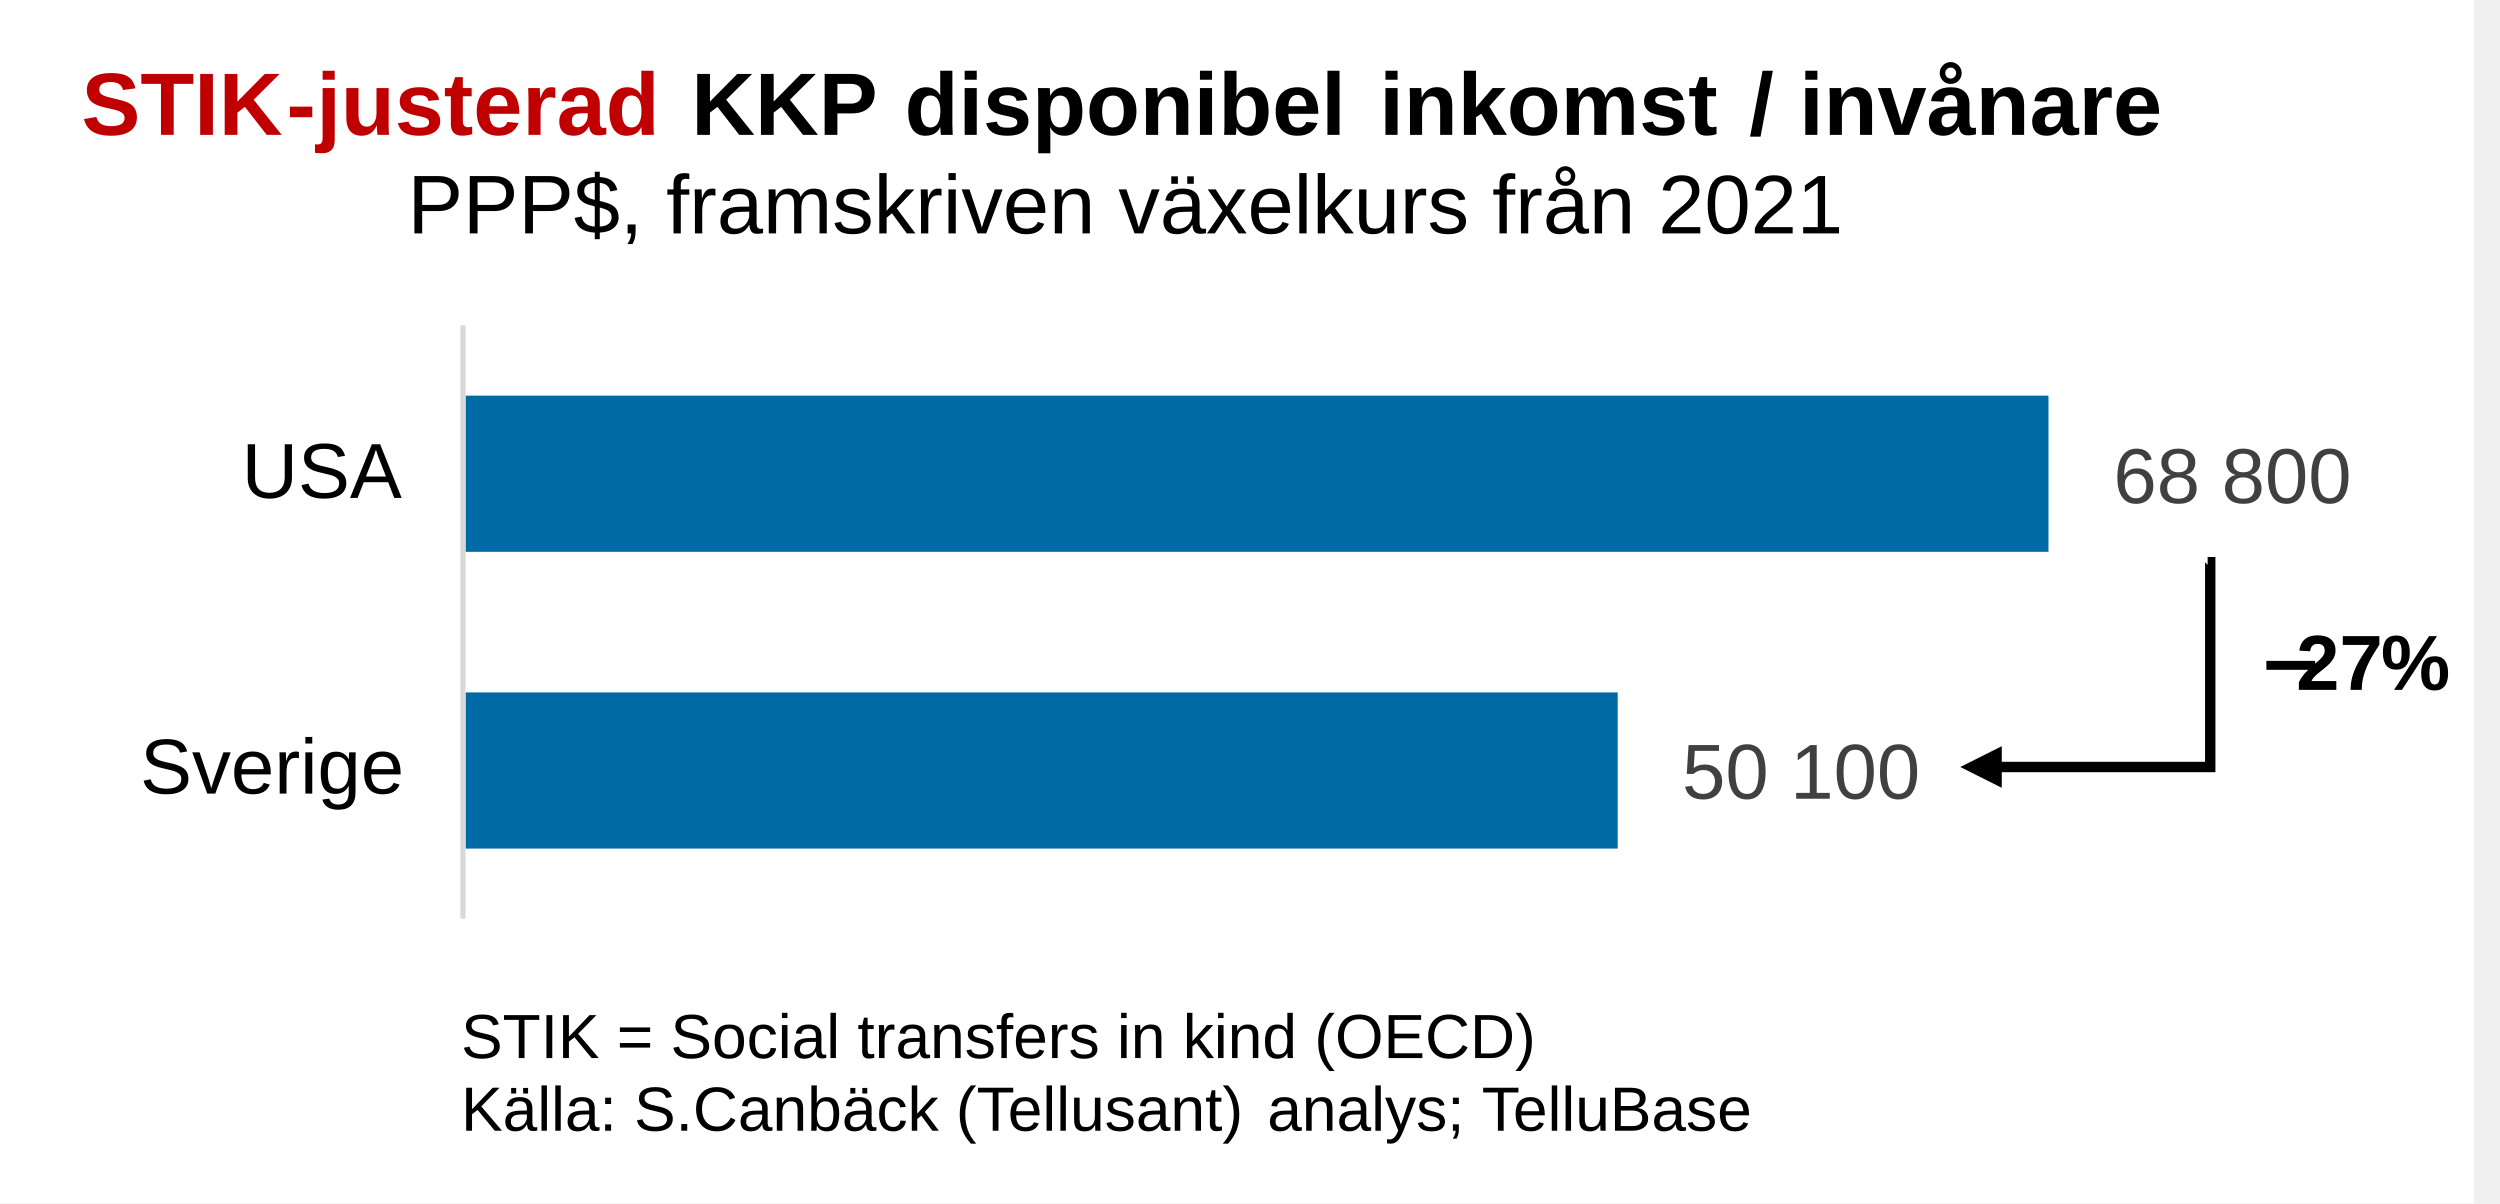
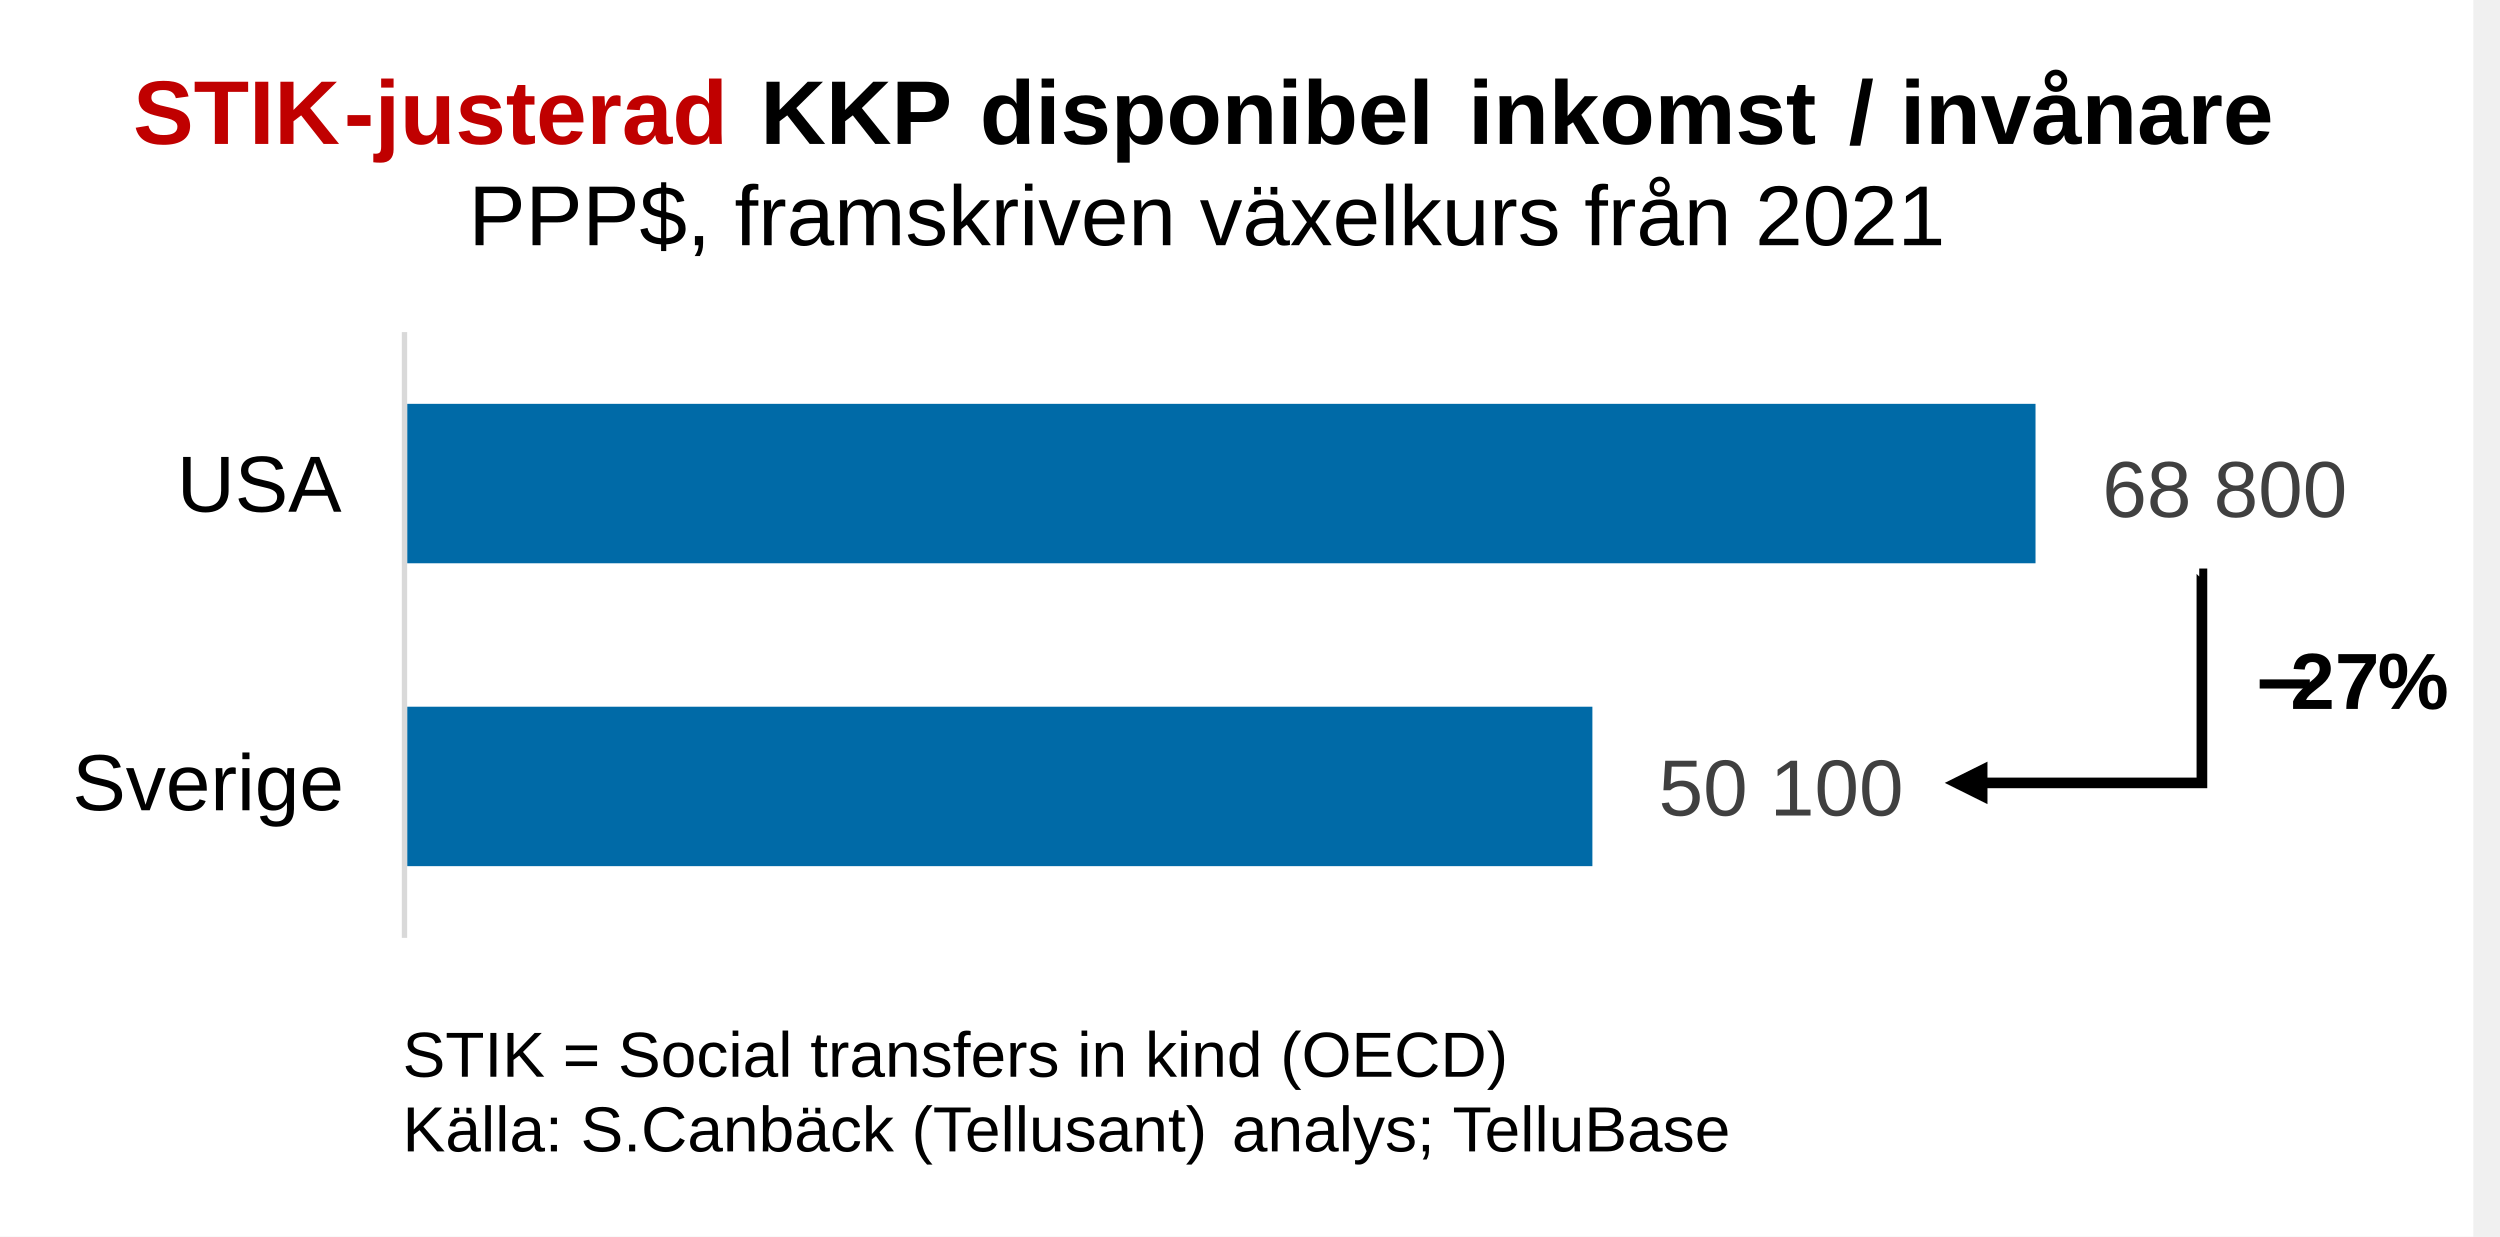
- <svg xmlns="http://www.w3.org/2000/svg" width="482" height="232" xml:space="preserve" overflow="hidden">
+ <svg xmlns="http://www.w3.org/2000/svg" width="469" height="232" xml:space="preserve" overflow="hidden">
  <defs>
    <clipPath id="clip0">
-       <rect x="124" y="843" width="482" height="232" />
+       <rect x="110" y="839" width="469" height="232" />
    </clipPath>
  </defs>
-   <g clip-path="url(#clip0)" transform="translate(-124 -843)">
-     <path d="M61.038 1000.62 581.358 1000.62 581.358 1280.79 61.038 1280.79Z" fill="#FFFFFF" transform="matrix(1 0 0 1.00308 19.639 -160.696)" />
-     <path d="M416.256 1163.72 194.12 1163.72 194.12 1133.7 416.256 1133.7ZM499.307 1106.68 194.12 1106.68 194.12 1076.66 499.307 1076.66Z" fill="#006AA7" transform="matrix(1 0 0 1.00308 19.639 -160.696)" />
-     <path d="M0 0 0 114.07" stroke="#D9D9D9" stroke-width="1.001" stroke-linejoin="round" stroke-miterlimit="10" fill="none" fill-rule="evenodd" transform="matrix(1 0 0 -1.00308 213.258 1020.15)" />
-     <text fill="#404040" font-family="Arial,Arial_MSFontService,sans-serif" font-weight="400" font-size="15" transform="matrix(1.00062 0 0 1.0037 448.301 997)">50 100 </text>
-     <text fill="#404040" font-family="Arial,Arial_MSFontService,sans-serif" font-weight="400" font-size="15" transform="matrix(1.00062 0 0 1.0037 531.465 940)">68 800 </text>
-     <text font-family="Arial,Arial_MSFontService,sans-serif" font-weight="400" font-size="15" transform="matrix(1.00062 0 0 1.0037 151.012 996)">Sverige</text>
-     <text font-family="Arial,Arial_MSFontService,sans-serif" font-weight="400" font-size="15" transform="matrix(1.00062 0 0 1.0037 170.611 939)">USA</text>
-     <text fill="#C00000" font-family="Arial,Arial_MSFontService,sans-serif" font-weight="700" font-size="17" transform="matrix(1.00062 0 0 1.0037 139.718 869)">STIK</text>
-     <text fill="#C00000" font-family="Arial,Arial_MSFontService,sans-serif" font-weight="700" font-size="17" transform="matrix(1.00062 0 0 1.0037 179.222 869)">-</text>
-     <text fill="#C00000" font-family="Arial,Arial_MSFontService,sans-serif" font-weight="700" font-size="17" transform="matrix(1.00062 0 0 1.0037 184.999 869)">justerad</text>
-     <text font-family="Arial,Arial_MSFontService,sans-serif" font-weight="700" font-size="17" transform="matrix(1.00062 0 0 1.0037 257.283 869)">KKP </text>
-     <text font-family="Arial,Arial_MSFontService,sans-serif" font-weight="700" font-size="17" transform="matrix(1.00062 0 0 1.0037 298.409 869)">disponibel</text>
-     <text font-family="Arial,Arial_MSFontService,sans-serif" font-weight="700" font-size="17" transform="matrix(1.00062 0 0 1.0037 389.932 869)">inkomst</text>
-     <text font-family="Arial,Arial_MSFontService,sans-serif" font-weight="700" font-size="17" transform="matrix(1.00062 0 0 1.0037 461.243 869)">/ </text>
-     <text font-family="Arial,Arial_MSFontService,sans-serif" font-weight="700" font-size="17" transform="matrix(1.00062 0 0 1.0037 470.875 869)">invånare</text>
-     <text font-family="Arial,Arial_MSFontService,sans-serif" font-weight="400" font-size="16" transform="matrix(1.00062 0 0 1.0037 202.584 888)">PPP</text>
-     <text font-family="Arial,Arial_MSFontService,sans-serif" font-weight="400" font-size="16" transform="matrix(1.00062 0 0 1.0037 234.619 888)">$, </text>
-     <text font-family="Arial,Arial_MSFontService,sans-serif" font-weight="400" font-size="16" transform="matrix(1.00062 0 0 1.0037 252.427 888)">framskriven</text>
-     <text font-family="Arial,Arial_MSFontService,sans-serif" font-weight="400" font-size="16" transform="matrix(1.00062 0 0 1.0037 339.608 888)">växelkurs</text>
-     <text font-family="Arial,Arial_MSFontService,sans-serif" font-weight="400" font-size="16" transform="matrix(1.00062 0 0 1.0037 411.678 888)">från</text>
-     <text font-family="Arial,Arial_MSFontService,sans-serif" font-weight="400" font-size="16" transform="matrix(1.00062 0 0 1.0037 443.718 888)">2021</text>
-     <text font-family="Arial,Arial_MSFontService,sans-serif" font-weight="400" font-size="12" transform="matrix(1.00062 0 0 1.0037 212.897 1047)">STIK </text>
-     <text font-family="Arial,Arial_MSFontService,sans-serif" font-weight="400" font-size="12" transform="matrix(1.00062 0 0 1.0037 242.921 1047)">= </text>
-     <text font-family="Arial,Arial_MSFontService,sans-serif" font-weight="400" font-size="12" transform="matrix(1.00062 0 0 1.0037 253.269 1047)">Social transfers in kind </text>
-     <text font-family="Arial,Arial_MSFontService,sans-serif" font-weight="400" font-size="12" transform="matrix(1.00062 0 0 1.0037 377.401 1047)">(</text>
-     <text font-family="Arial,Arial_MSFontService,sans-serif" font-weight="400" font-size="12" transform="matrix(1.00062 0 0 1.0037 381.399 1047)">OECD</text>
-     <text font-family="Arial,Arial_MSFontService,sans-serif" font-weight="400" font-size="12" transform="matrix(1.00062 0 0 1.0037 416.09 1047)">)</text>
-     <text font-family="Arial,Arial_MSFontService,sans-serif" font-weight="400" font-size="12" transform="matrix(1.00062 0 0 1.0037 212.897 1061)">Källa</text>
-     <text font-family="Arial,Arial_MSFontService,sans-serif" font-weight="400" font-size="12" transform="matrix(1.00062 0 0 1.0037 239.58 1061)">: </text>
-     <text font-family="Arial,Arial_MSFontService,sans-serif" font-weight="400" font-size="12" transform="matrix(1.00062 0 0 1.0037 246.251 1061)">S</text>
-     <text font-family="Arial,Arial_MSFontService,sans-serif" font-weight="400" font-size="12" transform="matrix(1.00062 0 0 1.0037 254.259 1061)">.</text>
-     <text font-family="Arial,Arial_MSFontService,sans-serif" font-weight="400" font-size="12" transform="matrix(1.00062 0 0 1.0037 257.595 1061)">Canbäck</text>
-     <text font-family="Arial,Arial_MSFontService,sans-serif" font-weight="400" font-size="12" transform="matrix(1.00062 0 0 1.0037 308.289 1061)">(</text>
-     <text font-family="Arial,Arial_MSFontService,sans-serif" font-weight="400" font-size="12" transform="matrix(1.00062 0 0 1.0037 312.287 1061)">Tellusant</text>
-     <text font-family="Arial,Arial_MSFontService,sans-serif" font-weight="400" font-size="12" transform="matrix(1.00062 0 0 1.0037 359.678 1061)">) </text>
-     <text font-family="Arial,Arial_MSFontService,sans-serif" font-weight="400" font-size="12" transform="matrix(1.00062 0 0 1.0037 368.326 1061)">analys</text>
-     <text font-family="Arial,Arial_MSFontService,sans-serif" font-weight="400" font-size="12" transform="matrix(1.00062 0 0 1.0037 403.014 1061)">; </text>
-     <text font-family="Arial,Arial_MSFontService,sans-serif" font-weight="400" font-size="12" transform="matrix(1.00062 0 0 1.0037 409.686 1061)">TelluBase</text>
-     <path d="M0 1.001-0.5 1.001 0.5 0 0.5 39.358-0.5 38.357 41.025 38.357 41.025 40.358-1.501 40.358-1.501-1.001 0-1.001ZM39.691 35.355 47.696 39.358 39.691 43.36Z" transform="matrix(-1 1.22842e-16 1.22465e-16 1.00308 549.632 951.399)" />
-     <text font-family="Calibri,Calibri_MSFontService,sans-serif" font-weight="700" font-size="15" transform="matrix(1.00062 0 0 1.0037 559.365 976)">−</text>
-     <text font-family="Arial,Arial_MSFontService,sans-serif" font-weight="700" font-size="15" transform="matrix(1.00062 0 0 1.0037 566.703 976)">27</text>
-     <text font-family="Arial,Arial_MSFontService,sans-serif" font-weight="700" font-size="15" transform="matrix(1.00062 0 0 1.0037 583.046 976)">%</text>
+   <g clip-path="url(#clip0)" transform="translate(-110 -839)">
+     <path d="M60.808 996.85 579.17 996.85 579.17 1275.97 60.808 1275.97Z" fill="#FFFFFF" transform="matrix(1.00474 0 0 1 -7.92199 -157.85)" />
+     <path d="M414.689 1159.34 193.389 1159.34 193.389 1129.43 414.689 1129.43ZM497.428 1102.52 193.389 1102.52 193.389 1072.61 497.428 1072.61Z" fill="#006AA7" transform="matrix(1.00474 0 0 1 -7.92199 -157.85)" />
+     <path d="M0 0 0 113.641" stroke="#D9D9D9" stroke-width="0.997" stroke-linejoin="round" stroke-miterlimit="10" fill="none" fill-rule="evenodd" transform="matrix(1.00474 0 0 -1 185.882 1014.94)" />
+     <text fill="#404040" font-family="Arial,Arial_MSFontService,sans-serif" font-weight="400" font-size="15" transform="matrix(1.00157 0 0 0.99685 421.15 992)">50 100 </text>
+     <text fill="#404040" font-family="Arial,Arial_MSFontService,sans-serif" font-weight="400" font-size="15" transform="matrix(1.00157 0 0 0.99685 504.394 936)">68 800 </text>
+     <text font-family="Arial,Arial_MSFontService,sans-serif" font-weight="400" font-size="15" transform="matrix(1.00157 0 0 0.99685 123.577 991)">Sverige</text>
+     <text font-family="Arial,Arial_MSFontService,sans-serif" font-weight="400" font-size="15" transform="matrix(1.00157 0 0 0.99685 143.194 935)">USA</text>
+     <text fill="#C00000" font-family="Arial,Arial_MSFontService,sans-serif" font-weight="700" font-size="17" transform="matrix(1.00157 0 0 0.99685 134.974 866)">STIK</text>
+     <text fill="#C00000" font-family="Arial,Arial_MSFontService,sans-serif" font-weight="700" font-size="17" transform="matrix(1.00157 0 0 0.99685 174.517 866)">-</text>
+     <text fill="#C00000" font-family="Arial,Arial_MSFontService,sans-serif" font-weight="700" font-size="17" transform="matrix(1.00157 0 0 0.99685 180.299 866)">justerad</text>
+     <text font-family="Arial,Arial_MSFontService,sans-serif" font-weight="700" font-size="17" transform="matrix(1.00157 0 0 0.99685 252.652 866)">KKP </text>
+     <text font-family="Arial,Arial_MSFontService,sans-serif" font-weight="700" font-size="17" transform="matrix(1.00157 0 0 0.99685 293.817 866)">disponibel</text>
+     <text font-family="Arial,Arial_MSFontService,sans-serif" font-weight="700" font-size="17" transform="matrix(1.00157 0 0 0.99685 385.428 866)">inkomst</text>
+     <text font-family="Arial,Arial_MSFontService,sans-serif" font-weight="700" font-size="17" transform="matrix(1.00157 0 0 0.99685 456.806 866)">/ </text>
+     <text font-family="Arial,Arial_MSFontService,sans-serif" font-weight="700" font-size="17" transform="matrix(1.00157 0 0 0.99685 466.448 866)">invånare</text>
+     <text font-family="Arial,Arial_MSFontService,sans-serif" font-weight="400" font-size="16" transform="matrix(1.00157 0 0 0.99685 197.899 885)">PPP</text>
+     <text font-family="Arial,Arial_MSFontService,sans-serif" font-weight="400" font-size="16" transform="matrix(1.00157 0 0 0.99685 229.965 885)">$, </text>
+     <text font-family="Arial,Arial_MSFontService,sans-serif" font-weight="400" font-size="16" transform="matrix(1.00157 0 0 0.99685 247.792 885)">framskriven</text>
+     <text font-family="Arial,Arial_MSFontService,sans-serif" font-weight="400" font-size="16" transform="matrix(1.00157 0 0 0.99685 335.055 885)">växelkurs</text>
+     <text font-family="Arial,Arial_MSFontService,sans-serif" font-weight="400" font-size="16" transform="matrix(1.00157 0 0 0.99685 407.195 885)">från</text>
+     <text font-family="Arial,Arial_MSFontService,sans-serif" font-weight="400" font-size="16" transform="matrix(1.00157 0 0 0.99685 439.266 885)">2021</text>
+     <text font-family="Arial,Arial_MSFontService,sans-serif" font-weight="400" font-size="12" transform="matrix(1.00157 0 0 0.99685 185.521 1041)">STIK </text>
+     <text font-family="Arial,Arial_MSFontService,sans-serif" font-weight="400" font-size="12" transform="matrix(1.00157 0 0 0.99685 215.574 1041)">= </text>
+     <text font-family="Arial,Arial_MSFontService,sans-serif" font-weight="400" font-size="12" transform="matrix(1.00157 0 0 0.99685 225.932 1041)">Social transfers in kind </text>
+     <text font-family="Arial,Arial_MSFontService,sans-serif" font-weight="400" font-size="12" transform="matrix(1.00157 0 0 0.99685 350.182 1041)">(</text>
+     <text font-family="Arial,Arial_MSFontService,sans-serif" font-weight="400" font-size="12" transform="matrix(1.00157 0 0 0.99685 354.184 1041)">OECD</text>
+     <text font-family="Arial,Arial_MSFontService,sans-serif" font-weight="400" font-size="12" transform="matrix(1.00157 0 0 0.99685 388.909 1041)">)</text>
+     <text font-family="Arial,Arial_MSFontService,sans-serif" font-weight="400" font-size="12" transform="matrix(1.00157 0 0 0.99685 185.521 1055)">Källa</text>
+     <text font-family="Arial,Arial_MSFontService,sans-serif" font-weight="400" font-size="12" transform="matrix(1.00157 0 0 0.99685 212.246 1055)">: </text>
+     <text font-family="Arial,Arial_MSFontService,sans-serif" font-weight="400" font-size="12" transform="matrix(1.00157 0 0 0.99685 218.906 1055)">S</text>
+     <text font-family="Arial,Arial_MSFontService,sans-serif" font-weight="400" font-size="12" transform="matrix(1.00157 0 0 0.99685 226.923 1055)">.</text>
+     <text font-family="Arial,Arial_MSFontService,sans-serif" font-weight="400" font-size="12" transform="matrix(1.00157 0 0 0.99685 230.262 1055)">Canbäck</text>
+     <text font-family="Arial,Arial_MSFontService,sans-serif" font-weight="400" font-size="12" transform="matrix(1.00157 0 0 0.99685 281.004 1055)">(</text>
+     <text font-family="Arial,Arial_MSFontService,sans-serif" font-weight="400" font-size="12" transform="matrix(1.00157 0 0 0.99685 285.006 1055)">Tellusant</text>
+     <text font-family="Arial,Arial_MSFontService,sans-serif" font-weight="400" font-size="12" transform="matrix(1.00157 0 0 0.99685 332.442 1055)">) </text>
+     <text font-family="Arial,Arial_MSFontService,sans-serif" font-weight="400" font-size="12" transform="matrix(1.00157 0 0 0.99685 341.098 1055)">analys</text>
+     <text font-family="Arial,Arial_MSFontService,sans-serif" font-weight="400" font-size="12" transform="matrix(1.00157 0 0 0.99685 375.82 1055)">; </text>
+     <text font-family="Arial,Arial_MSFontService,sans-serif" font-weight="400" font-size="12" transform="matrix(1.00157 0 0 0.99685 382.498 1055)">TelluBase</text>
+     <path d="M0 0.997-0.498 0.997 0.498 0 0.498 39.209-0.498 38.212 40.871 38.212 40.871 40.206-1.495 40.206-1.495-0.997 0-0.997ZM39.542 35.222 47.517 39.209 39.542 43.197Z" transform="matrix(-1.00474 1.22465e-16 1.23045e-16 1 522.578 946.66)" />
+     <text font-family="Calibri,Calibri_MSFontService,sans-serif" font-weight="700" font-size="15" transform="matrix(1.00157 0 0 0.99685 532.321 972)">−</text>
+     <text font-family="Arial,Arial_MSFontService,sans-serif" font-weight="700" font-size="15" transform="matrix(1.00157 0 0 0.99685 539.665 972)">27</text>
+     <text font-family="Arial,Arial_MSFontService,sans-serif" font-weight="700" font-size="15" transform="matrix(1.00157 0 0 0.99685 556.024 972)">%</text>
  </g>
</svg>
